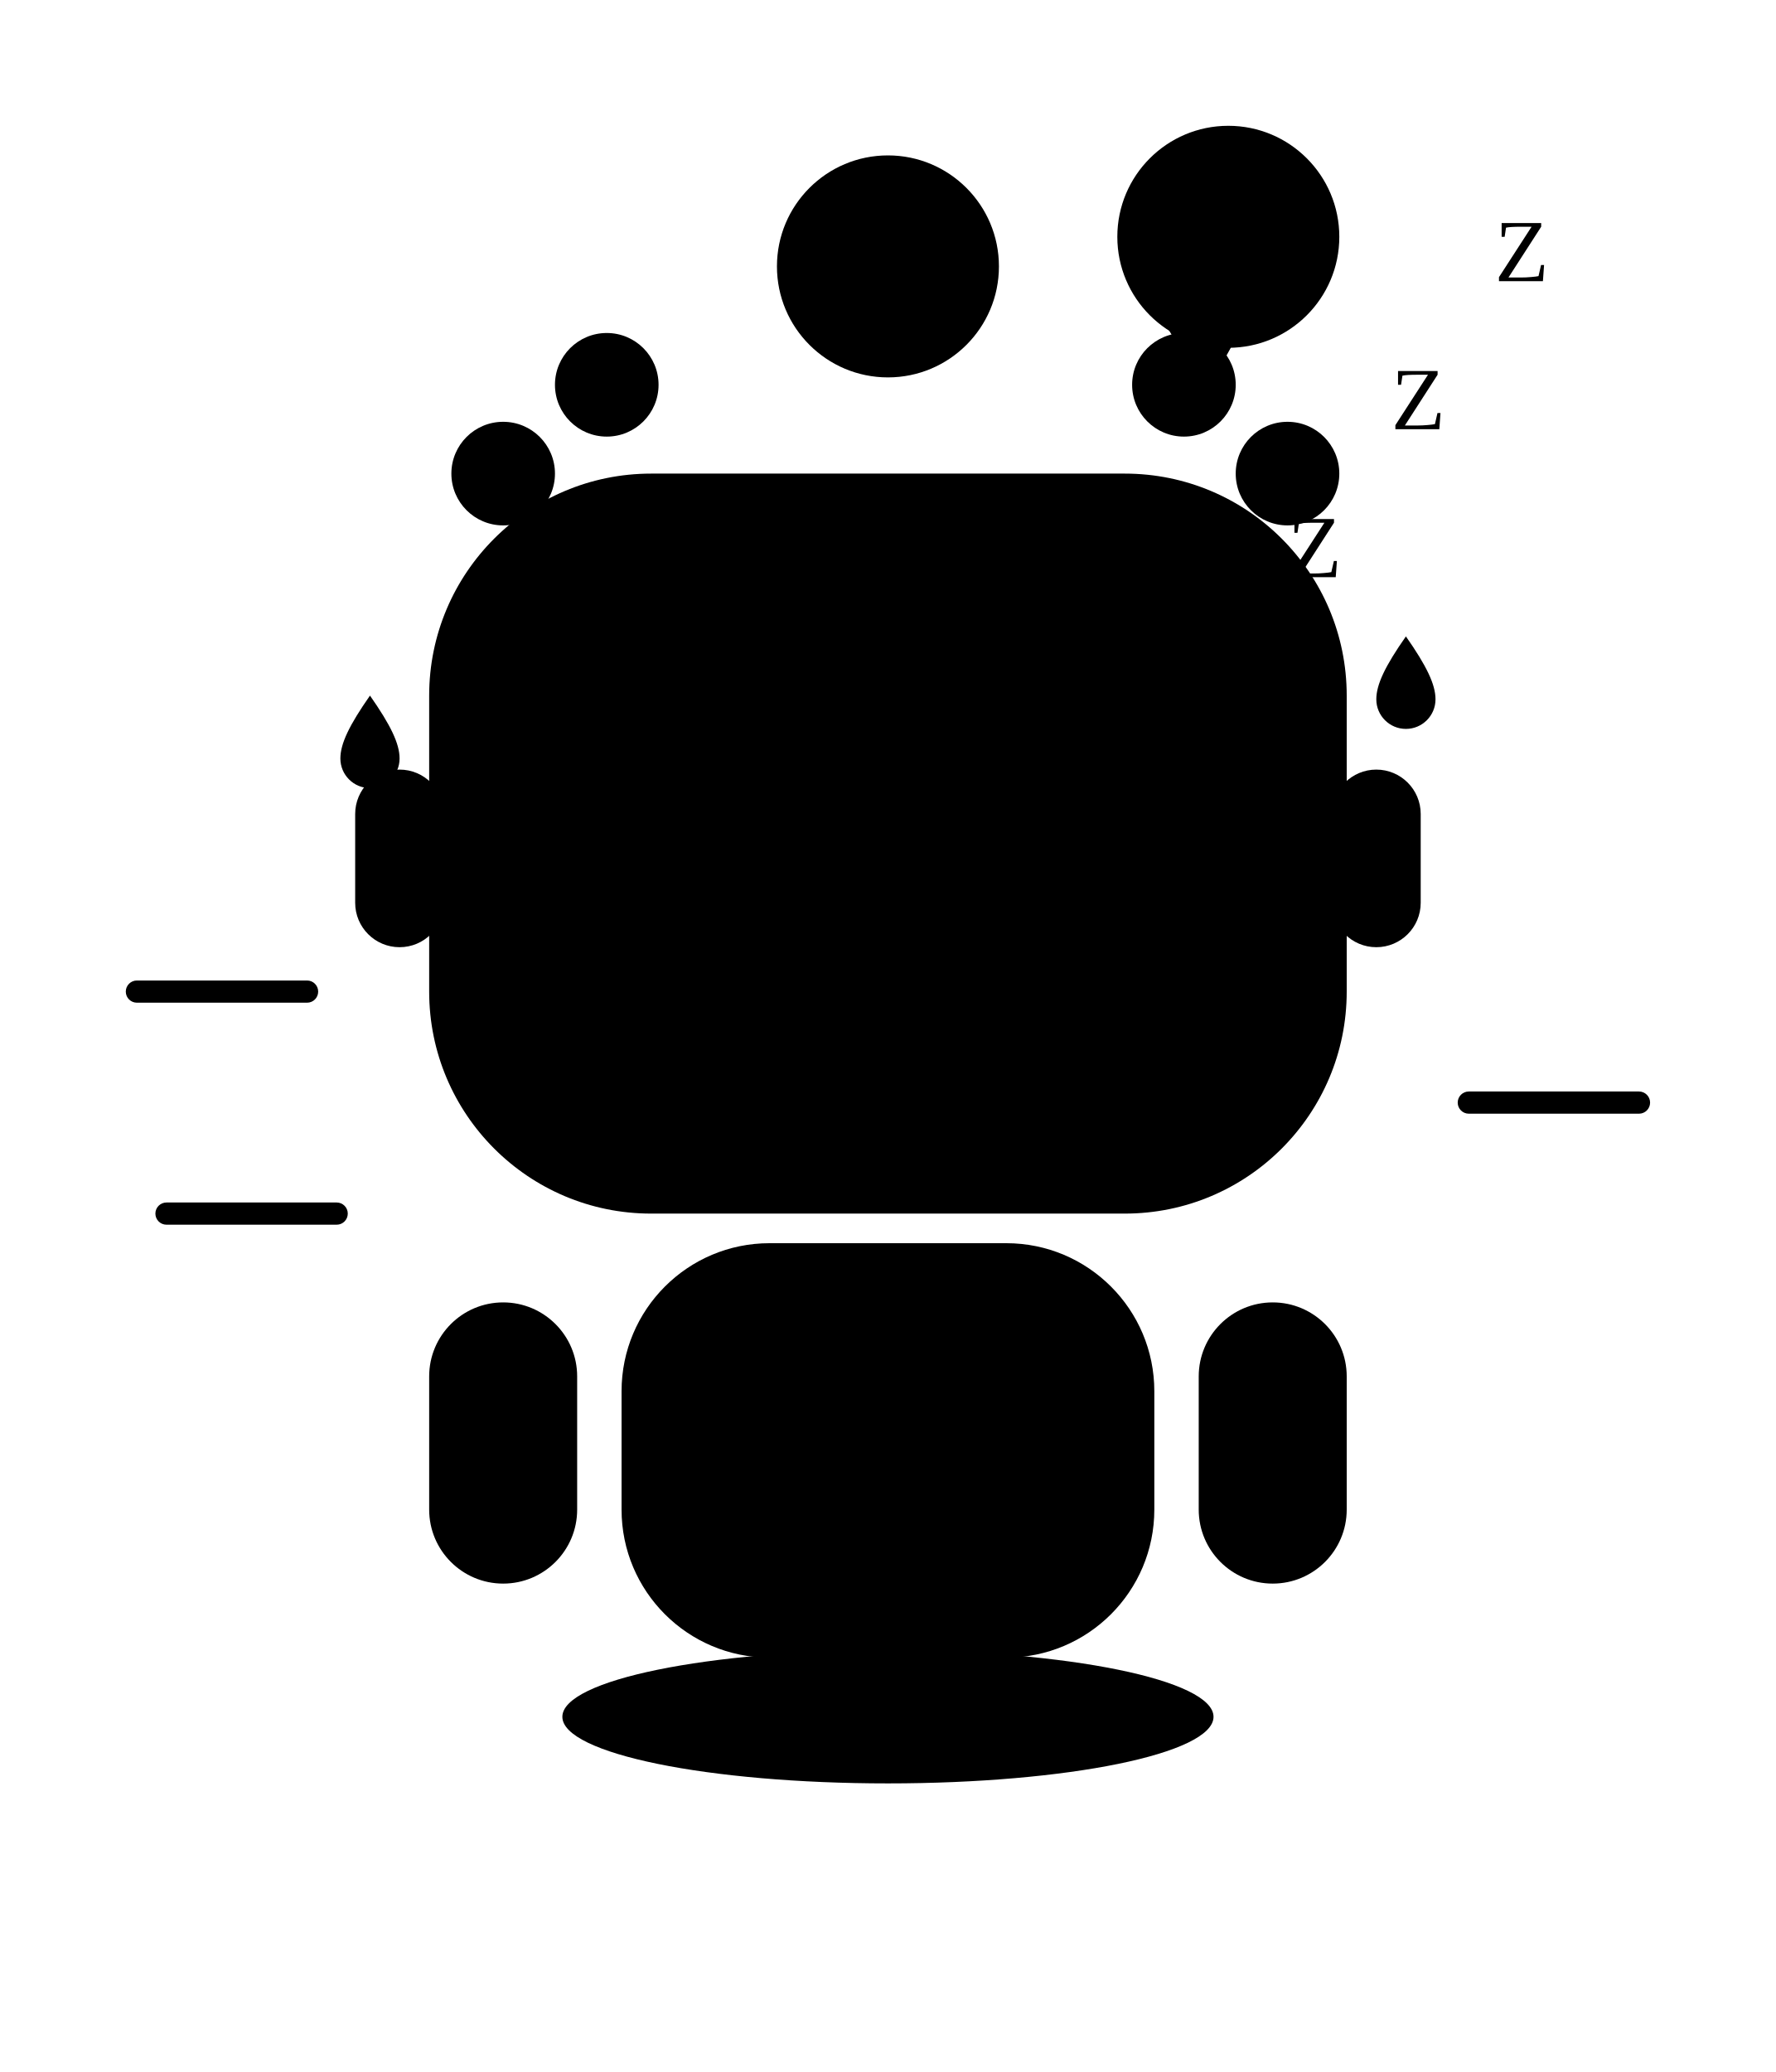
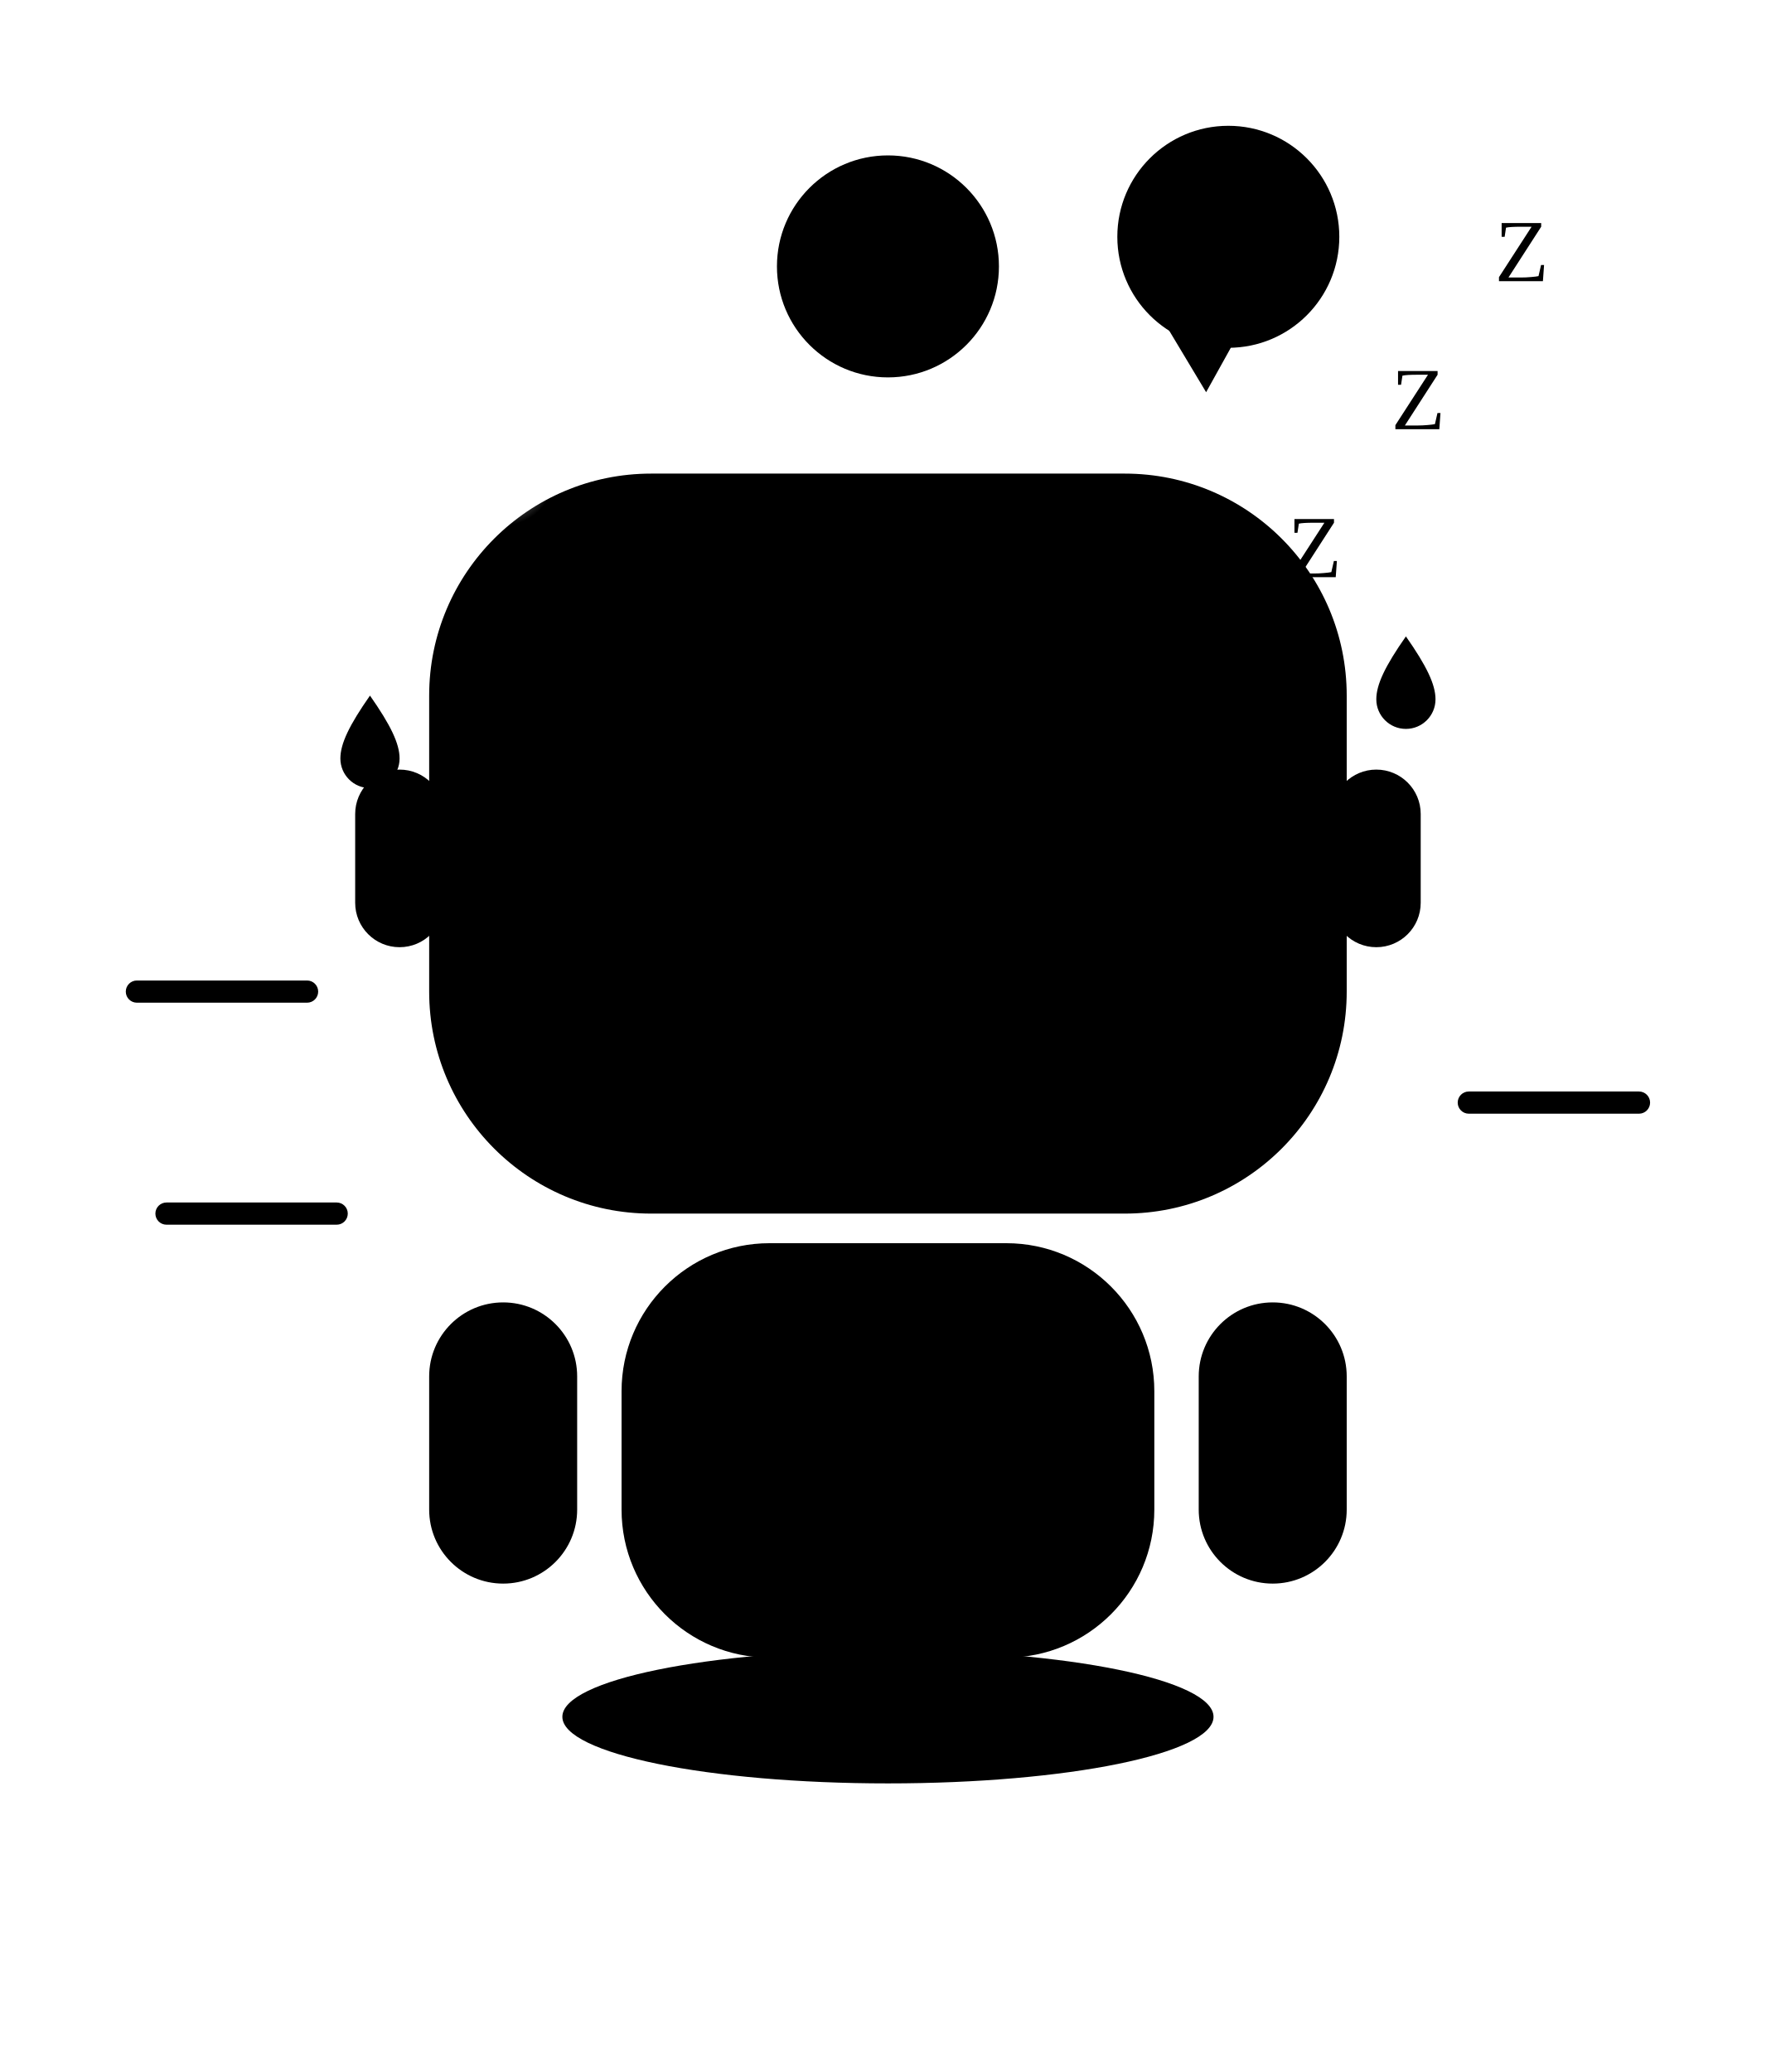
<svg xmlns="http://www.w3.org/2000/svg" class="r-svg" viewBox="0 0 240 280" role="img" aria-label="小V">
+   <defs>
+     <radialGradient id="fx-steam-grad">
+       <stop offset="0%" stop-color="#ffffff" stop-opacity="0.95" />
+       <stop offset="55%" stop-color="#ffffff" stop-opacity="0.45" />
+       <stop offset="100%" stop-color="#ffffff" stop-opacity="0" />
+     </radialGradient>
+   </defs>
  <ellipse class="r-shadow" cx="120" cy="232" rx="44" ry="9" />
  <g class="r-hover">
    <g class="r-head">
      <path class="r-antenna-stem" d="M120 66 L120 46" />
      <circle class="r-antenna-glow" cx="120" cy="36" r="15" />
      <circle class="r-antenna-bulb" cx="120" cy="36" r="8" />
      <rect class="r-ear r-ear-left" x="48" y="104" width="12" height="24" rx="6" />
      <rect class="r-ear r-ear-right" x="180" y="104" width="12" height="24" rx="6" />
      <rect class="r-head-shell" x="58" y="64" width="124" height="100" rx="30" />
      <rect class="r-face" x="74" y="82" width="92" height="64" rx="18" />
+       <rect class="r-face-flash" x="74" y="82" width="92" height="64" rx="18" />
      <g class="r-eyes">
        <rect class="r-eye-pill r-eye-left" x="94" y="100" width="15" height="22" rx="7.5" />
        <rect class="r-eye-pill r-eye-right" x="131" y="100" width="15" height="22" rx="7.5" />
        <path class="r-eye-arc r-eye-arc-left" d="M91 110 Q101.5 100 112 110" />
        <path class="r-eye-arc r-eye-arc-right" d="M128 110 Q138.5 100 149 110" />
        <path class="r-eye-closed r-eye-closed-left" d="M92 108 Q101.5 113 111 108" />
        <path class="r-eye-closed r-eye-closed-right" d="M129 108 Q138.5 113 148 108" />
        <path class="r-eye-squeeze r-eye-squeeze-left" d="M95 101 L107 111 L95 121" />
        <path class="r-eye-squeeze r-eye-squeeze-right" d="M145 101 L133 111 L145 121" />
      </g>
      <path class="r-mouth" d="M110 128 Q120 134 130 128" />
      <path class="r-mouth-bar" d="M109 129 L131 129" />
      <circle class="r-cheek r-cheek-left" cx="86" cy="126" r="5" />
      <circle class="r-cheek r-cheek-right" cx="154" cy="126" r="5" />
    </g>
    <rect class="r-arm r-arm-left" x="58" y="176" width="20" height="38" rx="10" />
    <rect class="r-arm r-arm-right" x="162" y="176" width="20" height="38" rx="10" />
    <g class="r-body">
      <rect class="r-body-shell" x="84" y="168" width="72" height="56" rx="20" />
      <circle class="r-chest" cx="120" cy="196" r="9" />
      <circle class="r-chest-hl" cx="120" cy="196" r="3.5" />
    </g>
  </g>
  <g class="r-fx">
-     <circle class="fx-steam s1" cx="68" cy="64" r="7" />
-     <circle class="fx-steam s2" cx="174" cy="64" r="7" />
-     <circle class="fx-steam s3" cx="82" cy="52" r="7" />
-     <circle class="fx-steam s4" cx="160" cy="52" r="7" />
+     <circle class="fx-steam s1" cx="68" cy="64" r="7" style="fill:url(#fx-steam-grad)" />
+     <circle class="fx-steam s2" cx="174" cy="64" r="7" style="fill:url(#fx-steam-grad)" />
+     <circle class="fx-steam s3" cx="82" cy="52" r="7" style="fill:url(#fx-steam-grad)" />
+     <circle class="fx-steam s4" cx="160" cy="52" r="7" style="fill:url(#fx-steam-grad)" />
    <g transform="translate(190,92)">
      <path class="fx-sweat w1" d="M0 -6 C2.8 -2 4 0.5 4 2.5 A4 4 0 1 1 -4 2.5 C-4 0.5 -2.8 -2 0 -6 Z" />
    </g>
    <g transform="translate(50,100)">
      <path class="fx-sweat w2" d="M0 -6 C2.8 -2 4 0.5 4 2.5 A4 4 0 1 1 -4 2.5 C-4 0.5 -2.8 -2 0 -6 Z" />
    </g>
    <g transform="translate(30,134)">
      <rect class="fx-speed l1" x="-13" y="-1.5" width="26" height="3" rx="1.5" />
    </g>
    <g transform="translate(34,164)">
      <rect class="fx-speed l2" x="-13" y="-1.5" width="26" height="3" rx="1.5" />
    </g>
    <g transform="translate(210,149)">
      <rect class="fx-speed l3" x="-13" y="-1.5" width="26" height="3" rx="1.5" />
    </g>
    <g transform="translate(174,78)">
      <text class="fx-zzz z1">Z</text>
    </g>
    <g transform="translate(188,58)">
      <text class="fx-zzz z2">Z</text>
    </g>
    <g transform="translate(202,38)">
      <text class="fx-zzz z3">Z</text>
    </g>
    <g transform="translate(166,32)">
      <g class="fx-alert">
        <circle class="fx-alert-bg" r="15" />
        <path class="fx-alert-tail" d="M-9 11 L-3 21 L2 12 Z" />
        <text class="fx-alert-text" y="5.5">!</text>
      </g>
    </g>
  </g>
  <g class="r-sparkles" />
</svg>
